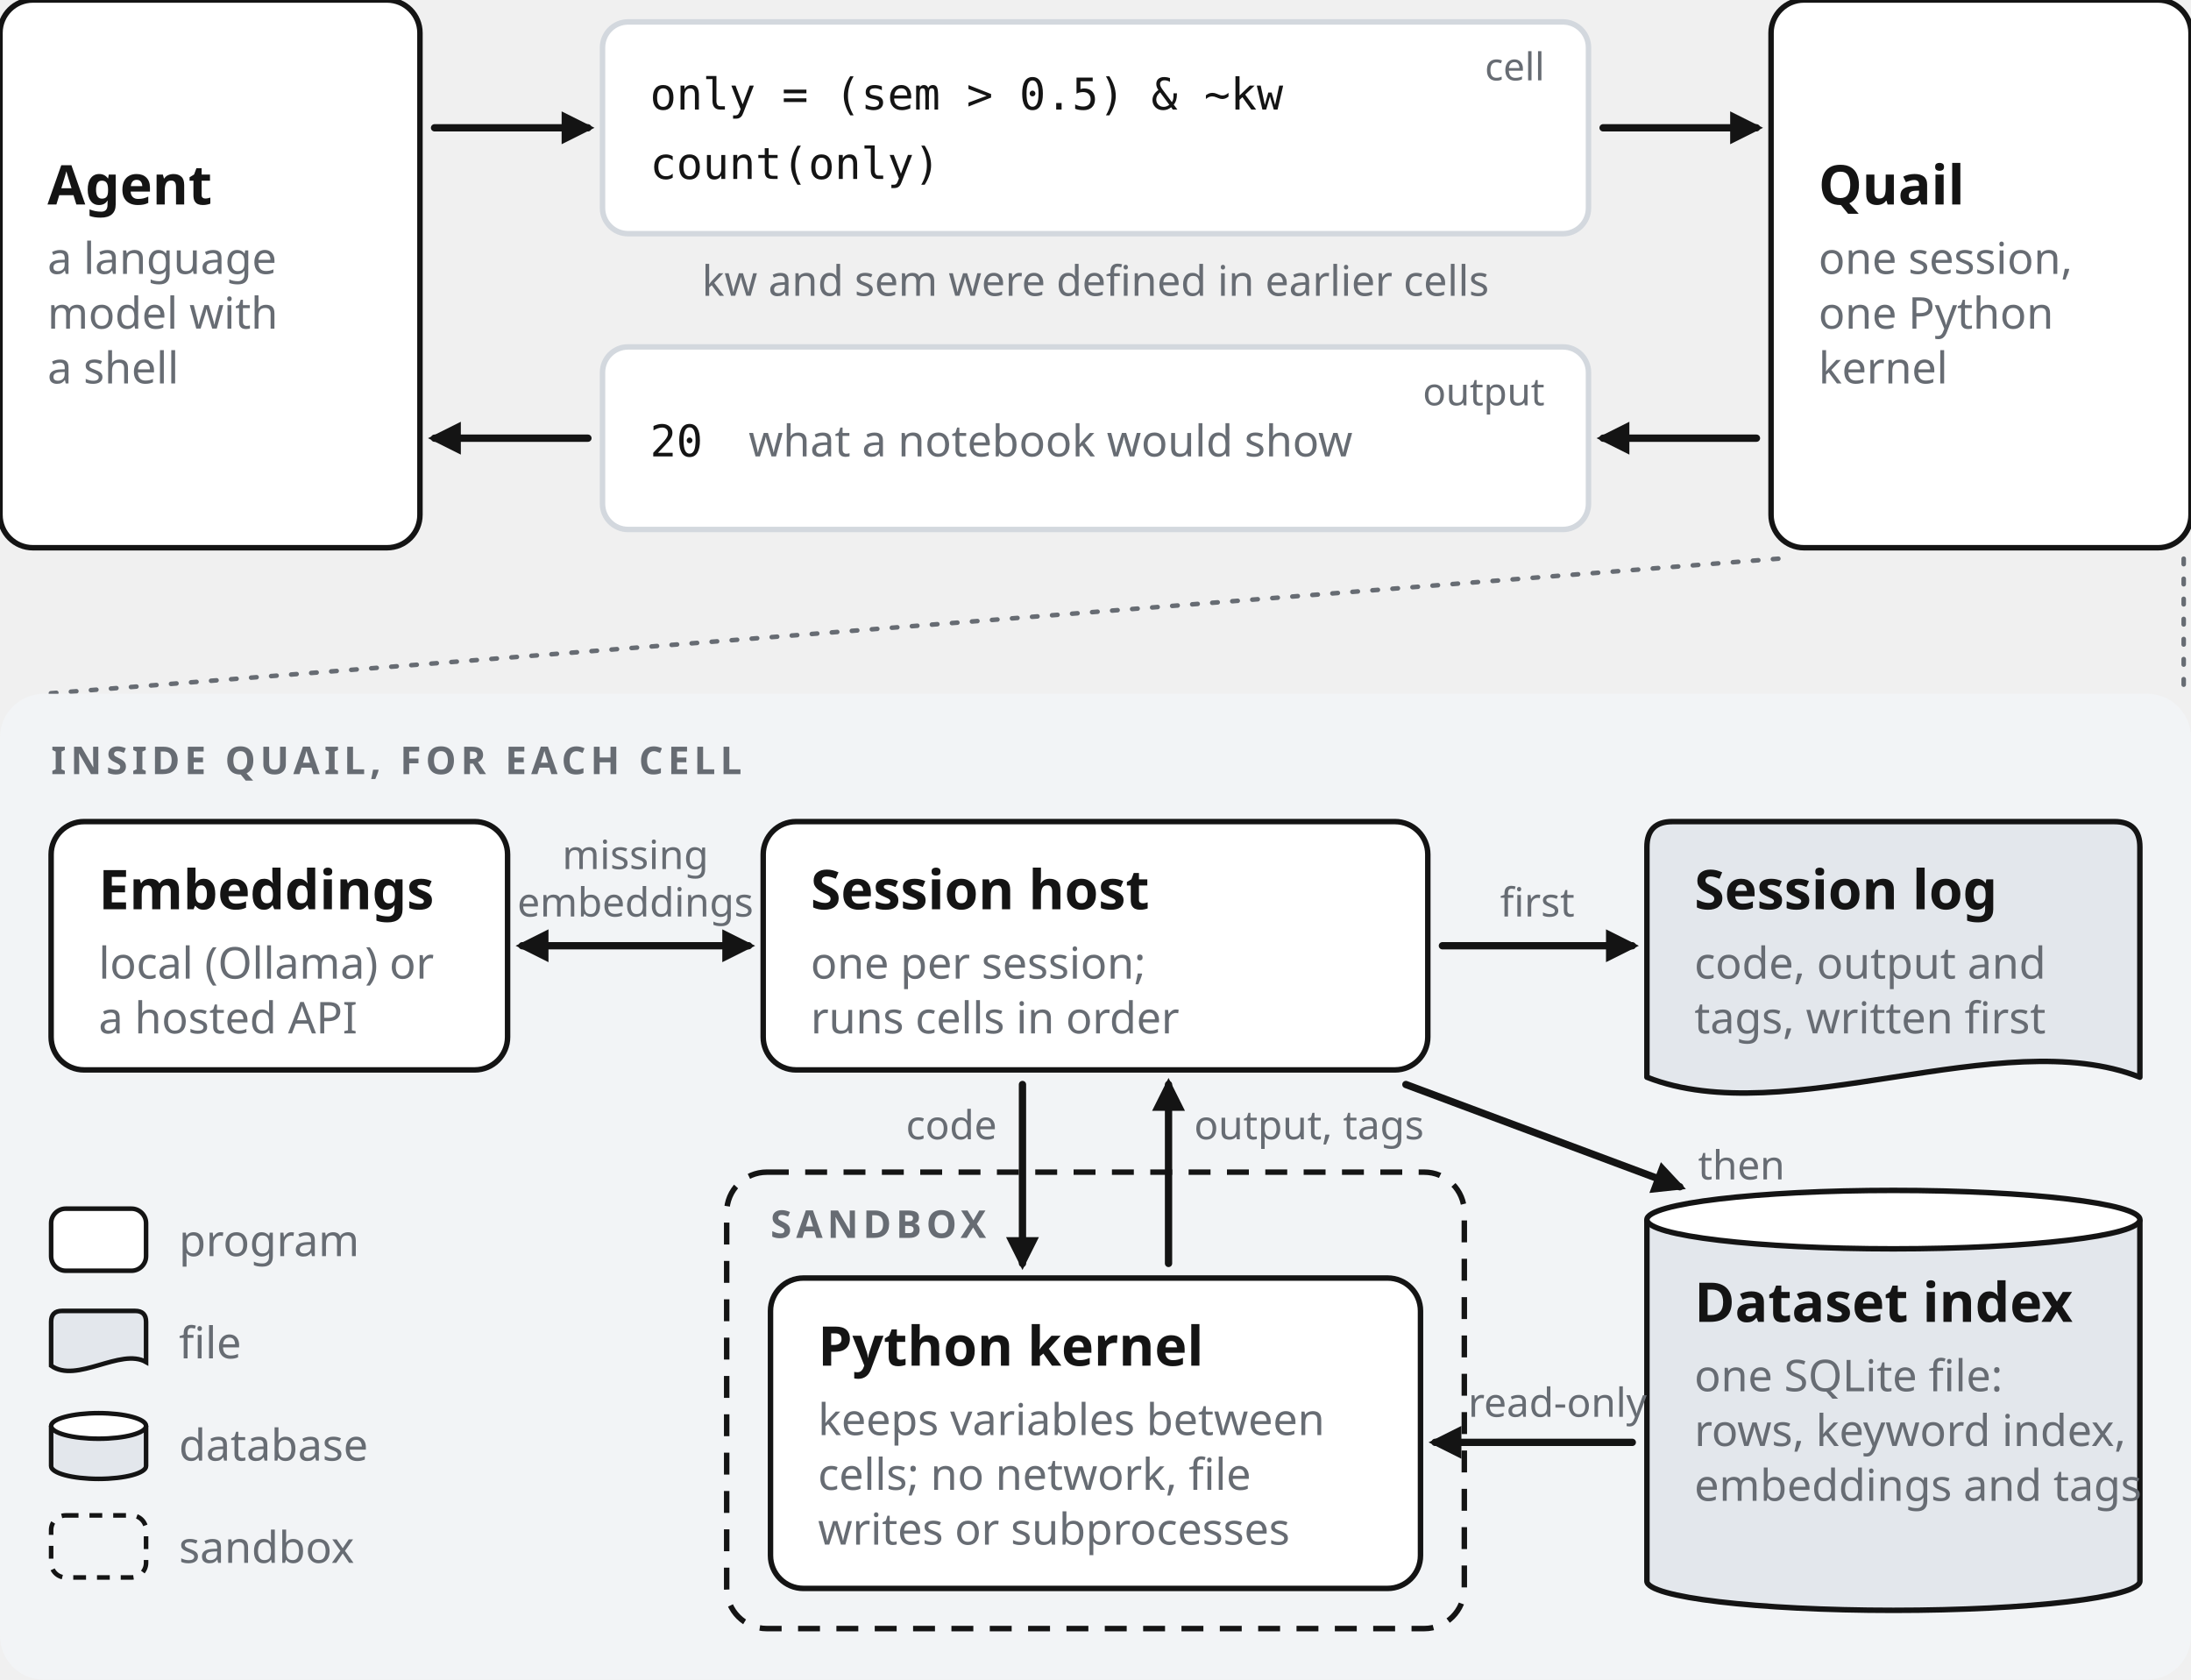
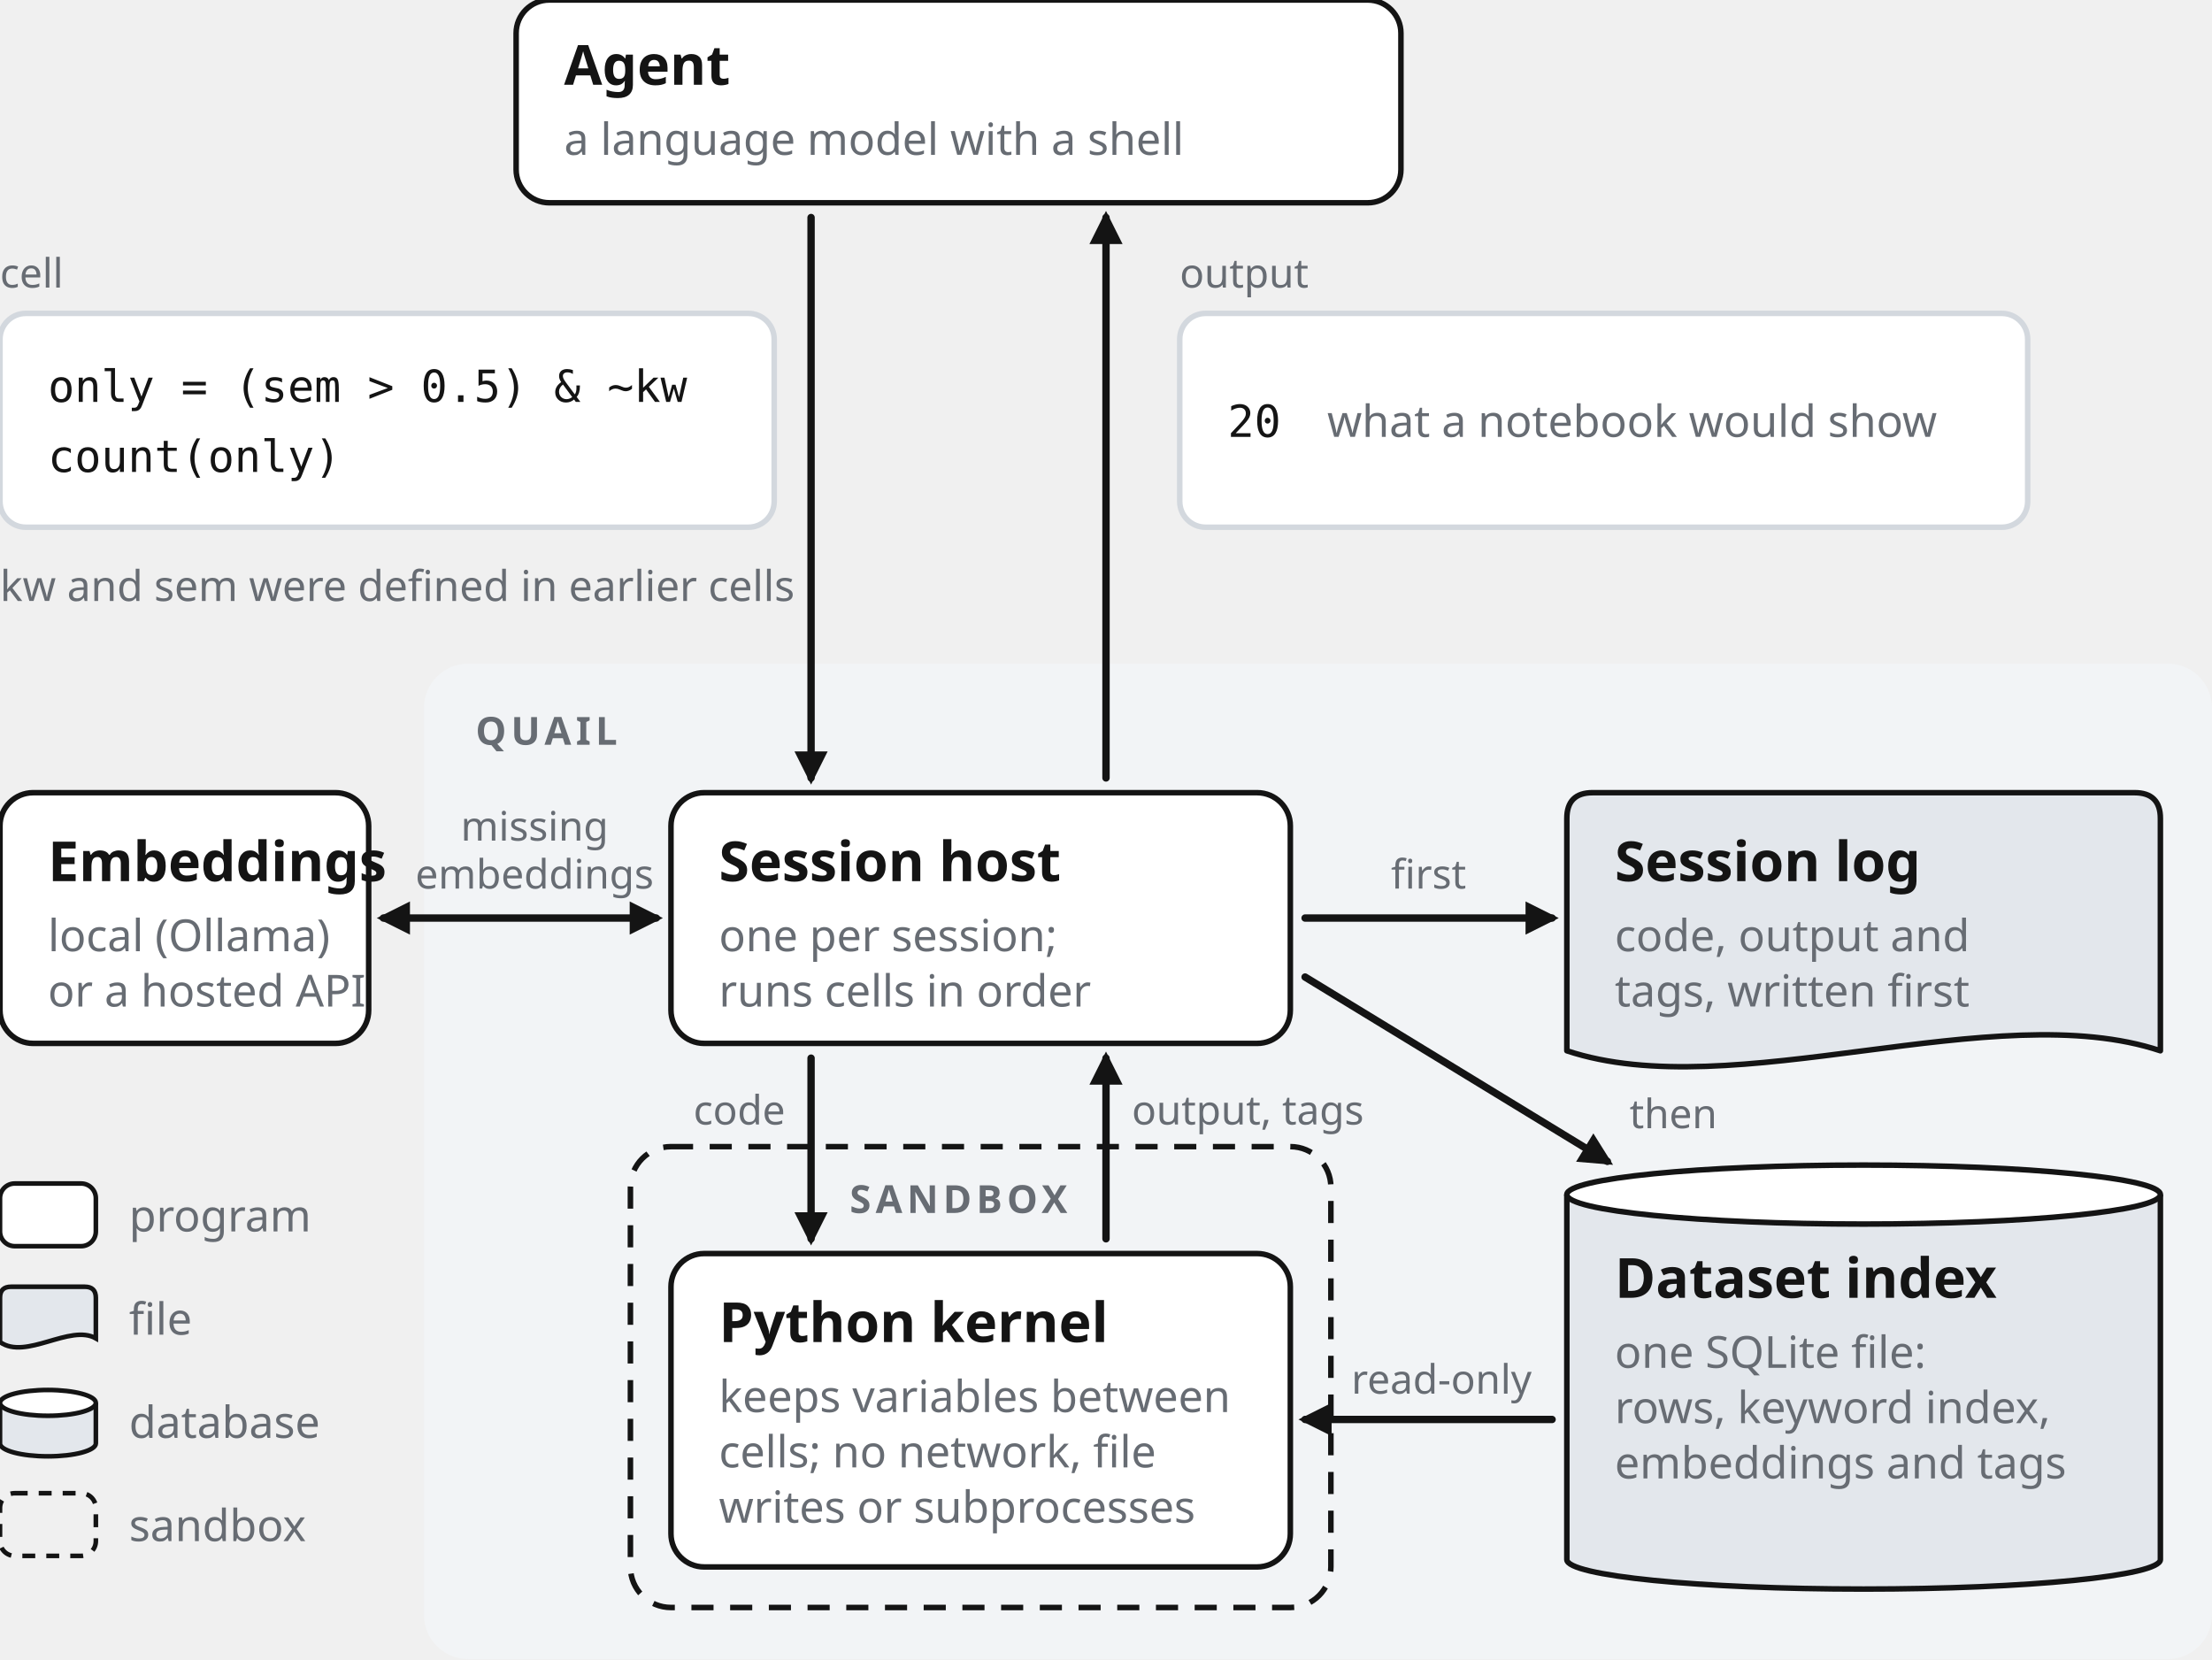
- <svg xmlns="http://www.w3.org/2000/svg" viewBox="0 0 1200 920" width="1200" height="920">
+ <svg xmlns="http://www.w3.org/2000/svg" viewBox="0 0 1200 900" width="1200" height="900">
  <style>
    text { font-family: 'Source Sans 3', sans-serif; fill: #141414; }
    .h { font-size: 30px; font-weight: 700; }
    .b { font-size: 25px; }
    .s { font-size: 24px; fill: #676C73; }
    .cap { font-size: 21px; font-weight: 700; letter-spacing: 2.5px; fill: #676C73; }
    .m { font-family: 'Source Code Pro', monospace; font-size: 24px; font-weight: 500; font-variant-ligatures: none; }
    .ln { fill: none; stroke: #141414; stroke-width: 4; stroke-linecap: round; stroke-linejoin: round; }
  </style>
  <defs>
    <marker id="a" viewBox="0 0 10 10" refX="8" refY="5" markerWidth="4.5" markerHeight="4.5" orient="auto-start-reverse">
      <path d="M0,0 L10,5 L0,10 z" fill="#141414" />
    </marker>
  </defs>
-   <rect x="0" y="0" width="230" height="300" rx="18" fill="#fff" stroke="#141414" stroke-width="3" />
-   <text class="h" x="26" y="112" style="font-size:30px">Agent</text>
-   <text class="s" x="26" y="150">a language</text>
-   <text class="s" x="26" y="180">model with</text>
-   <text class="s" x="26" y="210">a shell</text>
-   <rect x="970" y="0" width="230" height="300" rx="18" fill="#fff" stroke="#141414" stroke-width="3" />
-   <text class="h" x="996" y="112" style="font-size:30px">Quail</text>
-   <text class="s" x="996" y="150">one session,</text>
-   <text class="s" x="996" y="180">one Python</text>
-   <text class="s" x="996" y="210">kernel</text>
-   <path class="ln" d="M238,70 L322,70" marker-end="url(#a)" />
-   <rect x="330" y="12" width="540" height="116" rx="14" fill="#fff" stroke="#D3D8DE" stroke-width="3" />
-   <text class="m" x="356" y="60">only = (sem &gt; 0.5) &amp; ~kw</text>
-   <text class="m" x="356" y="98">count(only)</text>
-   <text class="s" x="846" y="44" text-anchor="end" style="font-size:21px">cell</text>
-   <path class="ln" d="M878,70 L962,70" marker-end="url(#a)" />
-   <text class="s" x="600" y="162" text-anchor="middle" style="font-size:23px">kw and sem were defined in earlier cells</text>
-   <path class="ln" d="M962,240 L878,240" marker-end="url(#a)" />
-   <rect x="330" y="190" width="540" height="100" rx="14" fill="#fff" stroke="#D3D8DE" stroke-width="3" />
-   <text class="m" x="356" y="250">20</text>
-   <text class="s" x="846" y="222" text-anchor="end" style="font-size:21px">output</text>
-   <text class="s" x="410" y="250">what a notebook would show</text>
-   <path class="ln" d="M322,240 L238,240" marker-end="url(#a)" />
-   <path d="M974,306 L24,380" fill="none" stroke="#676C73" stroke-width="2.5" stroke-linecap="round" stroke-dasharray="3 8" />
-   <path d="M1196,306 L1196,380" fill="none" stroke="#676C73" stroke-width="2.5" stroke-linecap="round" stroke-dasharray="3 8" />
-   <rect x="0" y="380" width="1200" height="540" rx="24" fill="#F2F4F6" />
-   <text class="cap" x="28" y="424">INSIDE QUAIL, FOR EACH CELL</text>
-   <rect x="28" y="450" width="250" height="136" rx="18" fill="#fff" stroke="#141414" stroke-width="3" />
-   <text class="h" x="54" y="498" style="font-size:30px">Embeddings</text>
-   <text class="s" x="54" y="536">local (Ollama) or</text>
-   <text class="s" x="54" y="566">a hosted API</text>
-   <rect x="418" y="450" width="364" height="136" rx="18" fill="#fff" stroke="#141414" stroke-width="3" />
-   <text class="h" x="444" y="498" style="font-size:30px">Session host</text>
-   <text class="s" x="444" y="536">one per session;</text>
-   <text class="s" x="444" y="566">runs cells in order</text>
-   <path d="M916,450 H1158 Q1172,450 1172,464 V590 C1096,560 978,620 902,590 V464 Q902,450 916,450 Z" fill="#E3E7EC" stroke="#141414" stroke-width="3" stroke-linejoin="round" />
-   <text class="h" x="928" y="498" style="font-size:30px">Session log</text>
-   <text class="s" x="928" y="536">code, output and</text>
-   <text class="s" x="928" y="566">tags, written first</text>
-   <rect x="398" y="642" width="404" height="250" rx="22" fill="none" stroke="#141414" stroke-width="3" stroke-dasharray="12 9" />
-   <text class="cap" x="422" y="678">SANDBOX</text>
-   <rect x="422" y="700" width="356" height="170" rx="18" fill="#fff" stroke="#141414" stroke-width="3" />
-   <text class="h" x="448" y="748" style="font-size:30px">Python kernel</text>
-   <text class="s" x="448" y="786">keeps variables between</text>
-   <text class="s" x="448" y="816">cells; no network, file</text>
-   <text class="s" x="448" y="846">writes or subprocesses</text>
-   <path d="M902,668 V866 A135.0,16 0 0 0 1172,866 V668" fill="#E3E7EC" stroke="#141414" stroke-width="3" />
-   <ellipse cx="1037.0" cy="668" rx="135.0" ry="16" fill="#fff" stroke="#141414" stroke-width="3" />
-   <text class="h" x="928" y="724" style="font-size:30px">Dataset index</text>
-   <text class="s" x="928" y="762">one SQLite file:</text>
-   <text class="s" x="928" y="792">rows, keyword index,</text>
-   <text class="s" x="928" y="822">embeddings and tags</text>
-   <path class="ln" d="M286,518 L410,518" marker-end="url(#a)" marker-start="url(#a)" />
-   <text class="s" x="348" y="476" text-anchor="middle" style="font-size:22px">missing</text>
-   <text class="s" x="348" y="502" text-anchor="middle" style="font-size:22px">embeddings</text>
-   <path class="ln" d="M790,518 L894,518" marker-end="url(#a)" />
-   <text class="s" x="842" y="502" text-anchor="middle" style="font-size:22px">first</text>
-   <path class="ln" d="M560,594 L560,692" marker-end="url(#a)" />
-   <text class="s" x="546" y="624" text-anchor="end" style="font-size:22px">code</text>
-   <path class="ln" d="M640,692 L640,594" marker-end="url(#a)" />
-   <text class="s" x="654" y="624" style="font-size:22px">output, tags</text>
-   <path class="ln" d="M770,594 L920,650" marker-end="url(#a)" />
-   <text class="s" x="930" y="646" style="font-size:22px">then</text>
-   <path class="ln" d="M894,790 L786,790" marker-end="url(#a)" />
-   <text class="s" x="853" y="776" text-anchor="middle" style="font-size:22px">read-only</text>
-   <rect x="28" y="662" width="52" height="34" rx="8" fill="#fff" stroke="#141414" stroke-width="2.5" />
-   <text class="s" x="98" y="688">program</text>
-   <path d="M34,718 H74 Q80,718 80,724 V746 C66,738 42,758 28,748 V724 Q28,718 34,718 Z" fill="#E3E7EC" stroke="#141414" stroke-width="2.5" />
-   <text class="s" x="98" y="744">file</text>
-   <path d="M28,781 V803 A26,7 0 0 0 80,803 V781" fill="#E3E7EC" stroke="#141414" stroke-width="2.5" />
-   <ellipse cx="54" cy="781" rx="26" ry="7" fill="#fff" stroke="#141414" stroke-width="2.5" />
-   <text class="s" x="98" y="800">database</text>
-   <rect x="28" y="830" width="52" height="34" rx="8" fill="none" stroke="#141414" stroke-width="2.5" stroke-dasharray="7 6" />
-   <text class="s" x="98" y="856">sandbox</text>
+   <rect x="280" y="0" width="480" height="110" rx="18" fill="#fff" stroke="#141414" stroke-width="3" />
+   <text class="h" x="306" y="46" style="font-size:30px">Agent</text>
+   <text class="s" x="306" y="84">a language model with a shell</text>
+   <text class="s" x="0" y="156" style="font-size:22px">cell</text>
+   <rect x="0" y="170" width="420" height="116" rx="14" fill="#fff" stroke="#D3D8DE" stroke-width="3" />
+   <text class="m" x="26" y="218">only = (sem &gt; 0.5) &amp; ~kw</text>
+   <text class="m" x="26" y="256">count(only)</text>
+   <text class="s" x="0" y="326" style="font-size:23px">kw and sem were defined in earlier cells</text>
+   <text class="s" x="640" y="156" style="font-size:22px">output</text>
+   <rect x="640" y="170" width="460" height="116" rx="14" fill="#fff" stroke="#D3D8DE" stroke-width="3" />
+   <text class="m" x="666" y="237">20</text>
+   <text class="s" x="720" y="237">what a notebook would show</text>
+   <rect x="230" y="360" width="970" height="540" rx="24" fill="#F2F4F6" />
+   <text class="cap" x="258" y="404">QUAIL</text>
+   <path class="ln" d="M440,118 L440,422" marker-end="url(#a)" />
+   <path class="ln" d="M600,422 L600,118" marker-end="url(#a)" />
+   <rect x="0" y="430" width="200" height="136" rx="18" fill="#fff" stroke="#141414" stroke-width="3" />
+   <text class="h" x="26" y="478" style="font-size:30px">Embeddings</text>
+   <text class="s" x="26" y="516">local (Ollama)</text>
+   <text class="s" x="26" y="546">or a hosted API</text>
+   <rect x="364" y="430" width="336" height="136" rx="18" fill="#fff" stroke="#141414" stroke-width="3" />
+   <text class="h" x="390" y="478" style="font-size:30px">Session host</text>
+   <text class="s" x="390" y="516">one per session;</text>
+   <text class="s" x="390" y="546">runs cells in order</text>
+   <path d="M864,430 H1158 Q1172,430 1172,444 V570 C1082,540 940,600 850,570 V444 Q850,430 864,430 Z" fill="#E3E7EC" stroke="#141414" stroke-width="3" stroke-linejoin="round" />
+   <text class="h" x="876" y="478" style="font-size:30px">Session log</text>
+   <text class="s" x="876" y="516">code, output and</text>
+   <text class="s" x="876" y="546">tags, written first</text>
+   <rect x="342" y="622" width="380" height="250" rx="22" fill="none" stroke="#141414" stroke-width="3" stroke-dasharray="12 9" />
+   <text class="cap" x="520" y="658" text-anchor="middle">SANDBOX</text>
+   <rect x="364" y="680" width="336" height="170" rx="18" fill="#fff" stroke="#141414" stroke-width="3" />
+   <text class="h" x="390" y="728" style="font-size:30px">Python kernel</text>
+   <text class="s" x="390" y="766">keeps variables between</text>
+   <text class="s" x="390" y="796">cells; no network, file</text>
+   <text class="s" x="390" y="826">writes or subprocesses</text>
+   <path d="M850,648 V846 A161.0,16 0 0 0 1172,846 V648" fill="#E3E7EC" stroke="#141414" stroke-width="3" />
+   <ellipse cx="1011.0" cy="648" rx="161.0" ry="16" fill="#fff" stroke="#141414" stroke-width="3" />
+   <text class="h" x="876" y="704" style="font-size:30px">Dataset index</text>
+   <text class="s" x="876" y="742">one SQLite file:</text>
+   <text class="s" x="876" y="772">rows, keyword index,</text>
+   <text class="s" x="876" y="802">embeddings and tags</text>
+   <path class="ln" d="M208,498 L356,498" marker-end="url(#a)" marker-start="url(#a)" />
+   <text class="s" x="290" y="456" text-anchor="middle" style="font-size:22px">missing</text>
+   <text class="s" x="290" y="482" text-anchor="middle" style="font-size:22px">embeddings</text>
+   <path class="ln" d="M708,498 L842,498" marker-end="url(#a)" />
+   <text class="s" x="775" y="482" text-anchor="middle" style="font-size:22px">first</text>
+   <path class="ln" d="M440,574 L440,672" marker-end="url(#a)" />
+   <text class="s" x="426" y="610" text-anchor="end" style="font-size:22px">code</text>
+   <path class="ln" d="M600,672 L600,574" marker-end="url(#a)" />
+   <text class="s" x="614" y="610" style="font-size:22px">output, tags</text>
+   <path class="ln" d="M708,530 L872,630" marker-end="url(#a)" />
+   <text class="s" x="884" y="612" style="font-size:22px">then</text>
+   <path class="ln" d="M842,770 L708,770" marker-end="url(#a)" />
+   <text class="s" x="782" y="756" text-anchor="middle" style="font-size:22px">read-only</text>
+   <rect x="0" y="642" width="52" height="34" rx="8" fill="#fff" stroke="#141414" stroke-width="2.5" />
+   <text class="s" x="70" y="668">program</text>
+   <path d="M6,698 H46 Q52,698 52,704 V726 C38,718 14,738 0,728 V704 Q0,698 6,698 Z" fill="#E3E7EC" stroke="#141414" stroke-width="2.5" />
+   <text class="s" x="70" y="724">file</text>
+   <path d="M0,761 V783 A26,7 0 0 0 52,783 V761" fill="#E3E7EC" stroke="#141414" stroke-width="2.5" />
+   <ellipse cx="26" cy="761" rx="26" ry="7" fill="#fff" stroke="#141414" stroke-width="2.5" />
+   <text class="s" x="70" y="780">database</text>
+   <rect x="0" y="810" width="52" height="34" rx="8" fill="none" stroke="#141414" stroke-width="2.5" stroke-dasharray="7 6" />
+   <text class="s" x="70" y="836">sandbox</text>
</svg>
